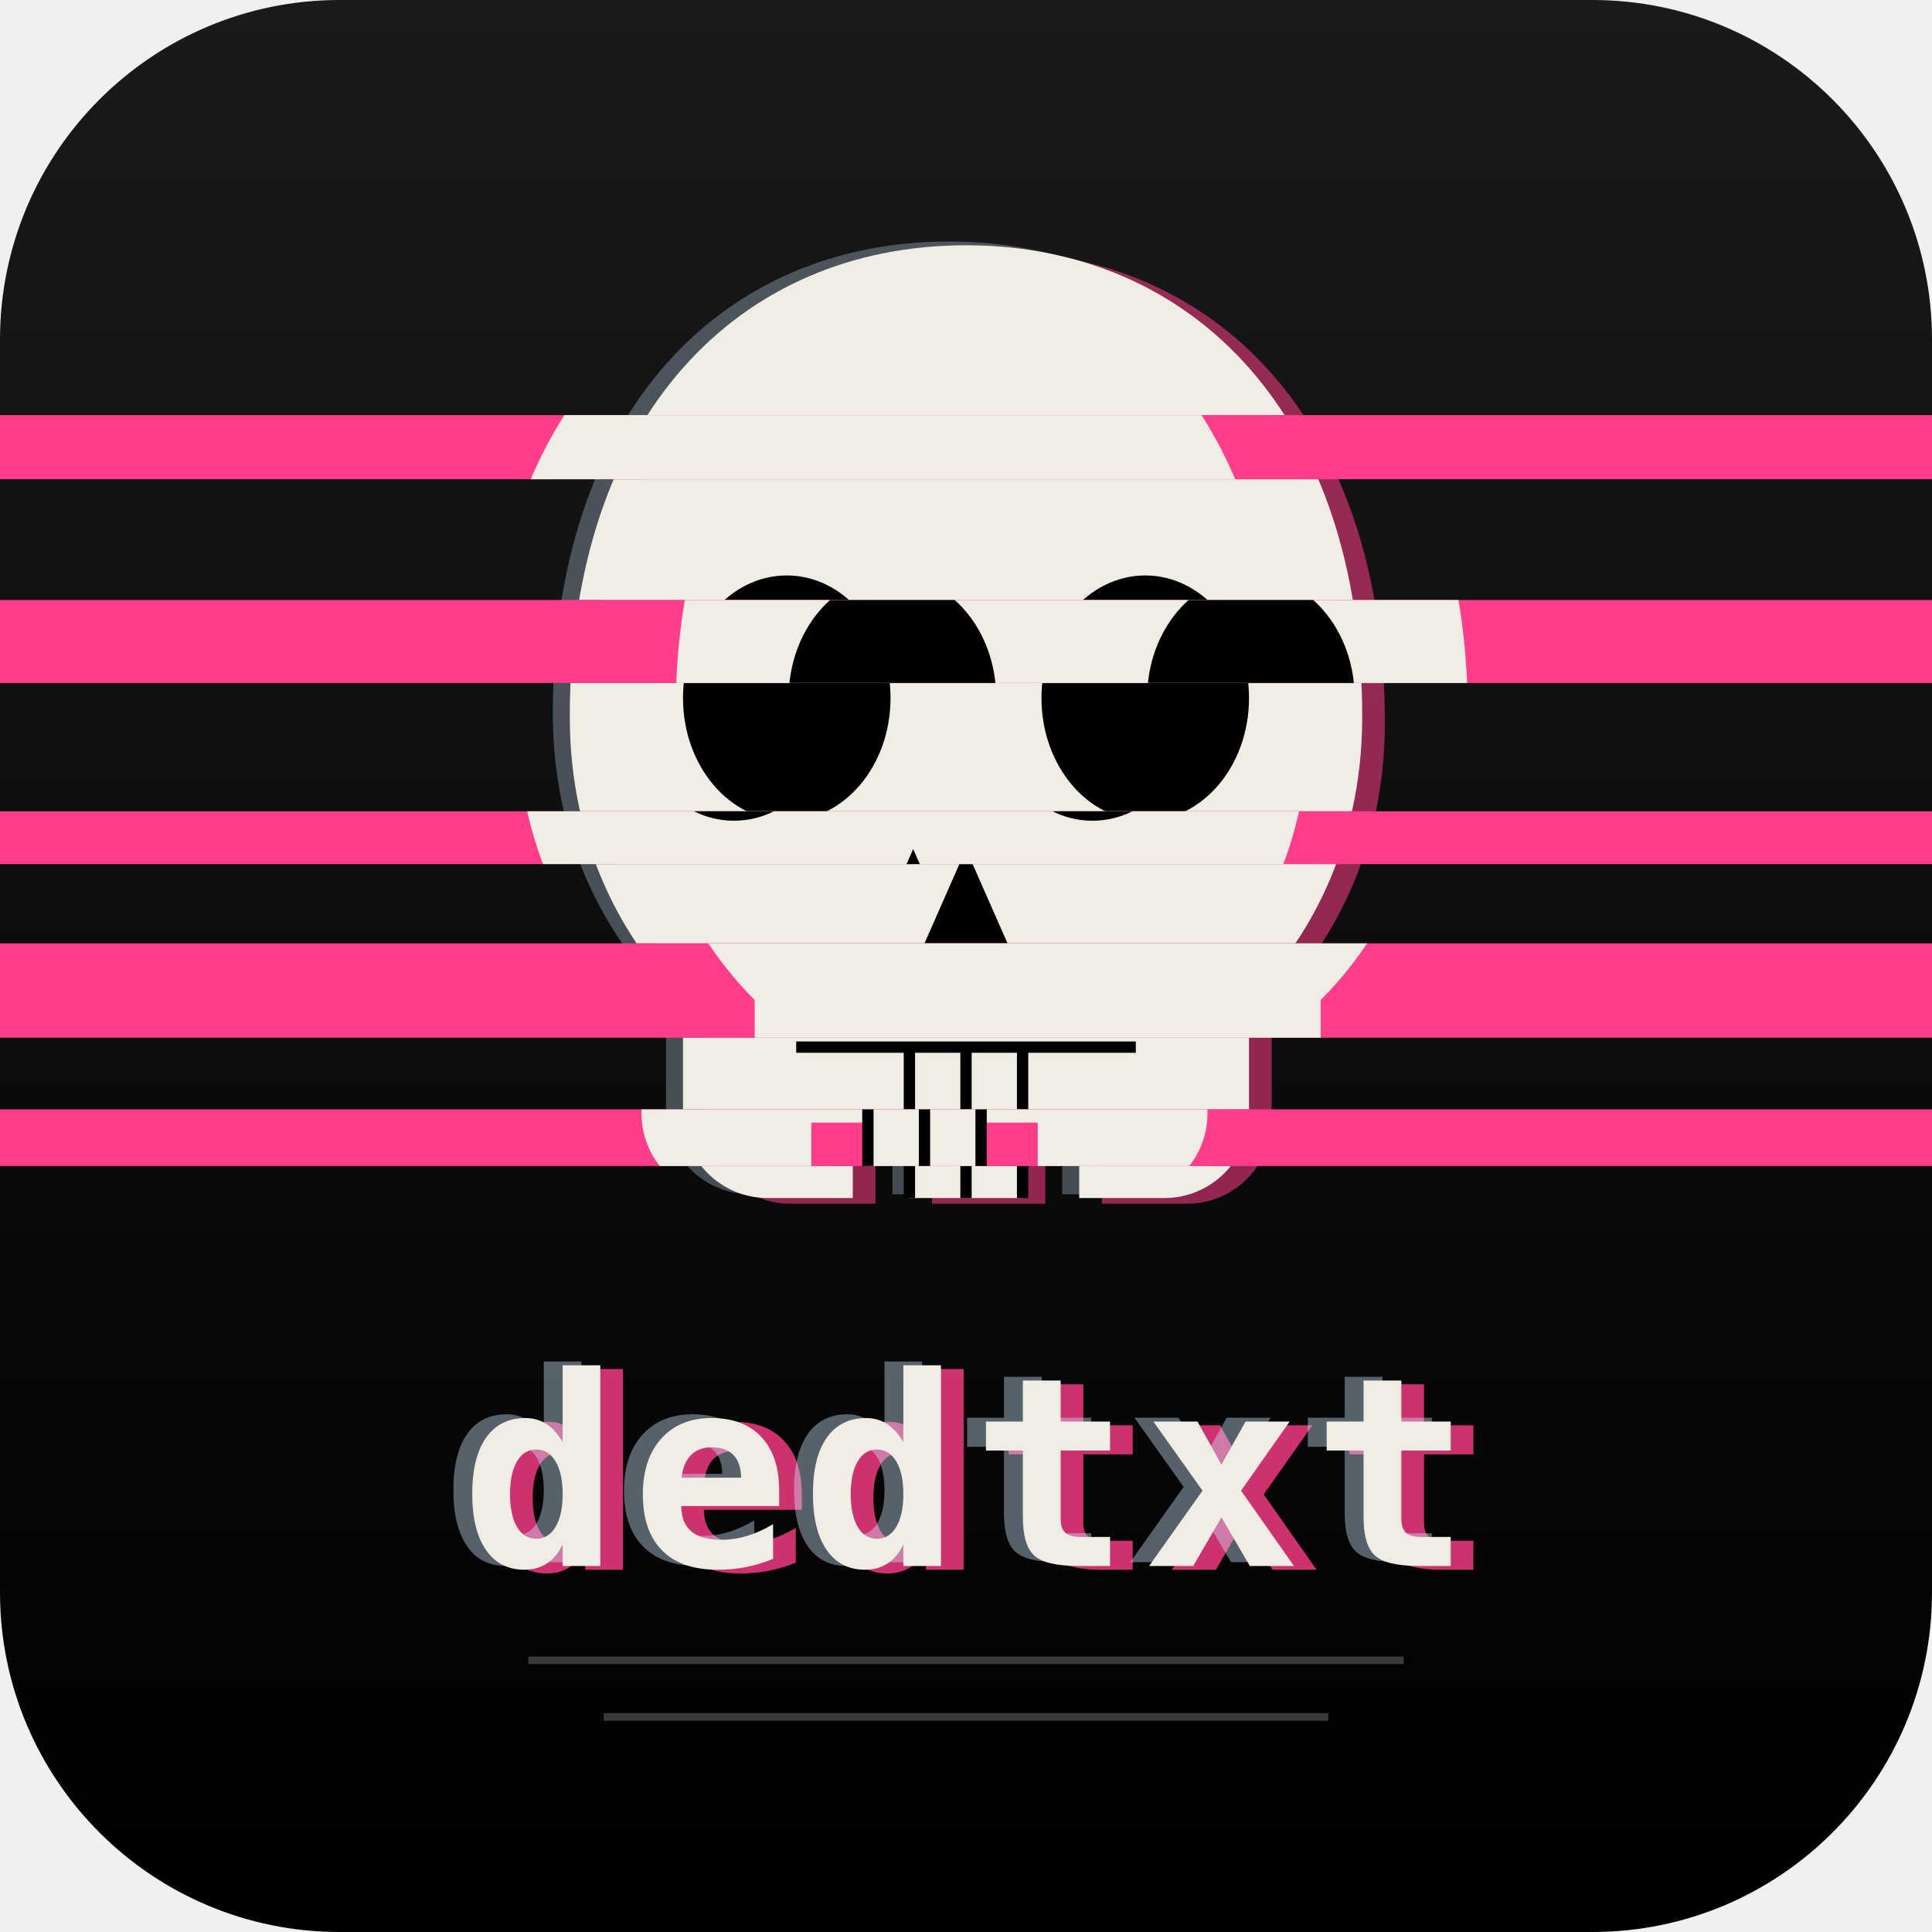
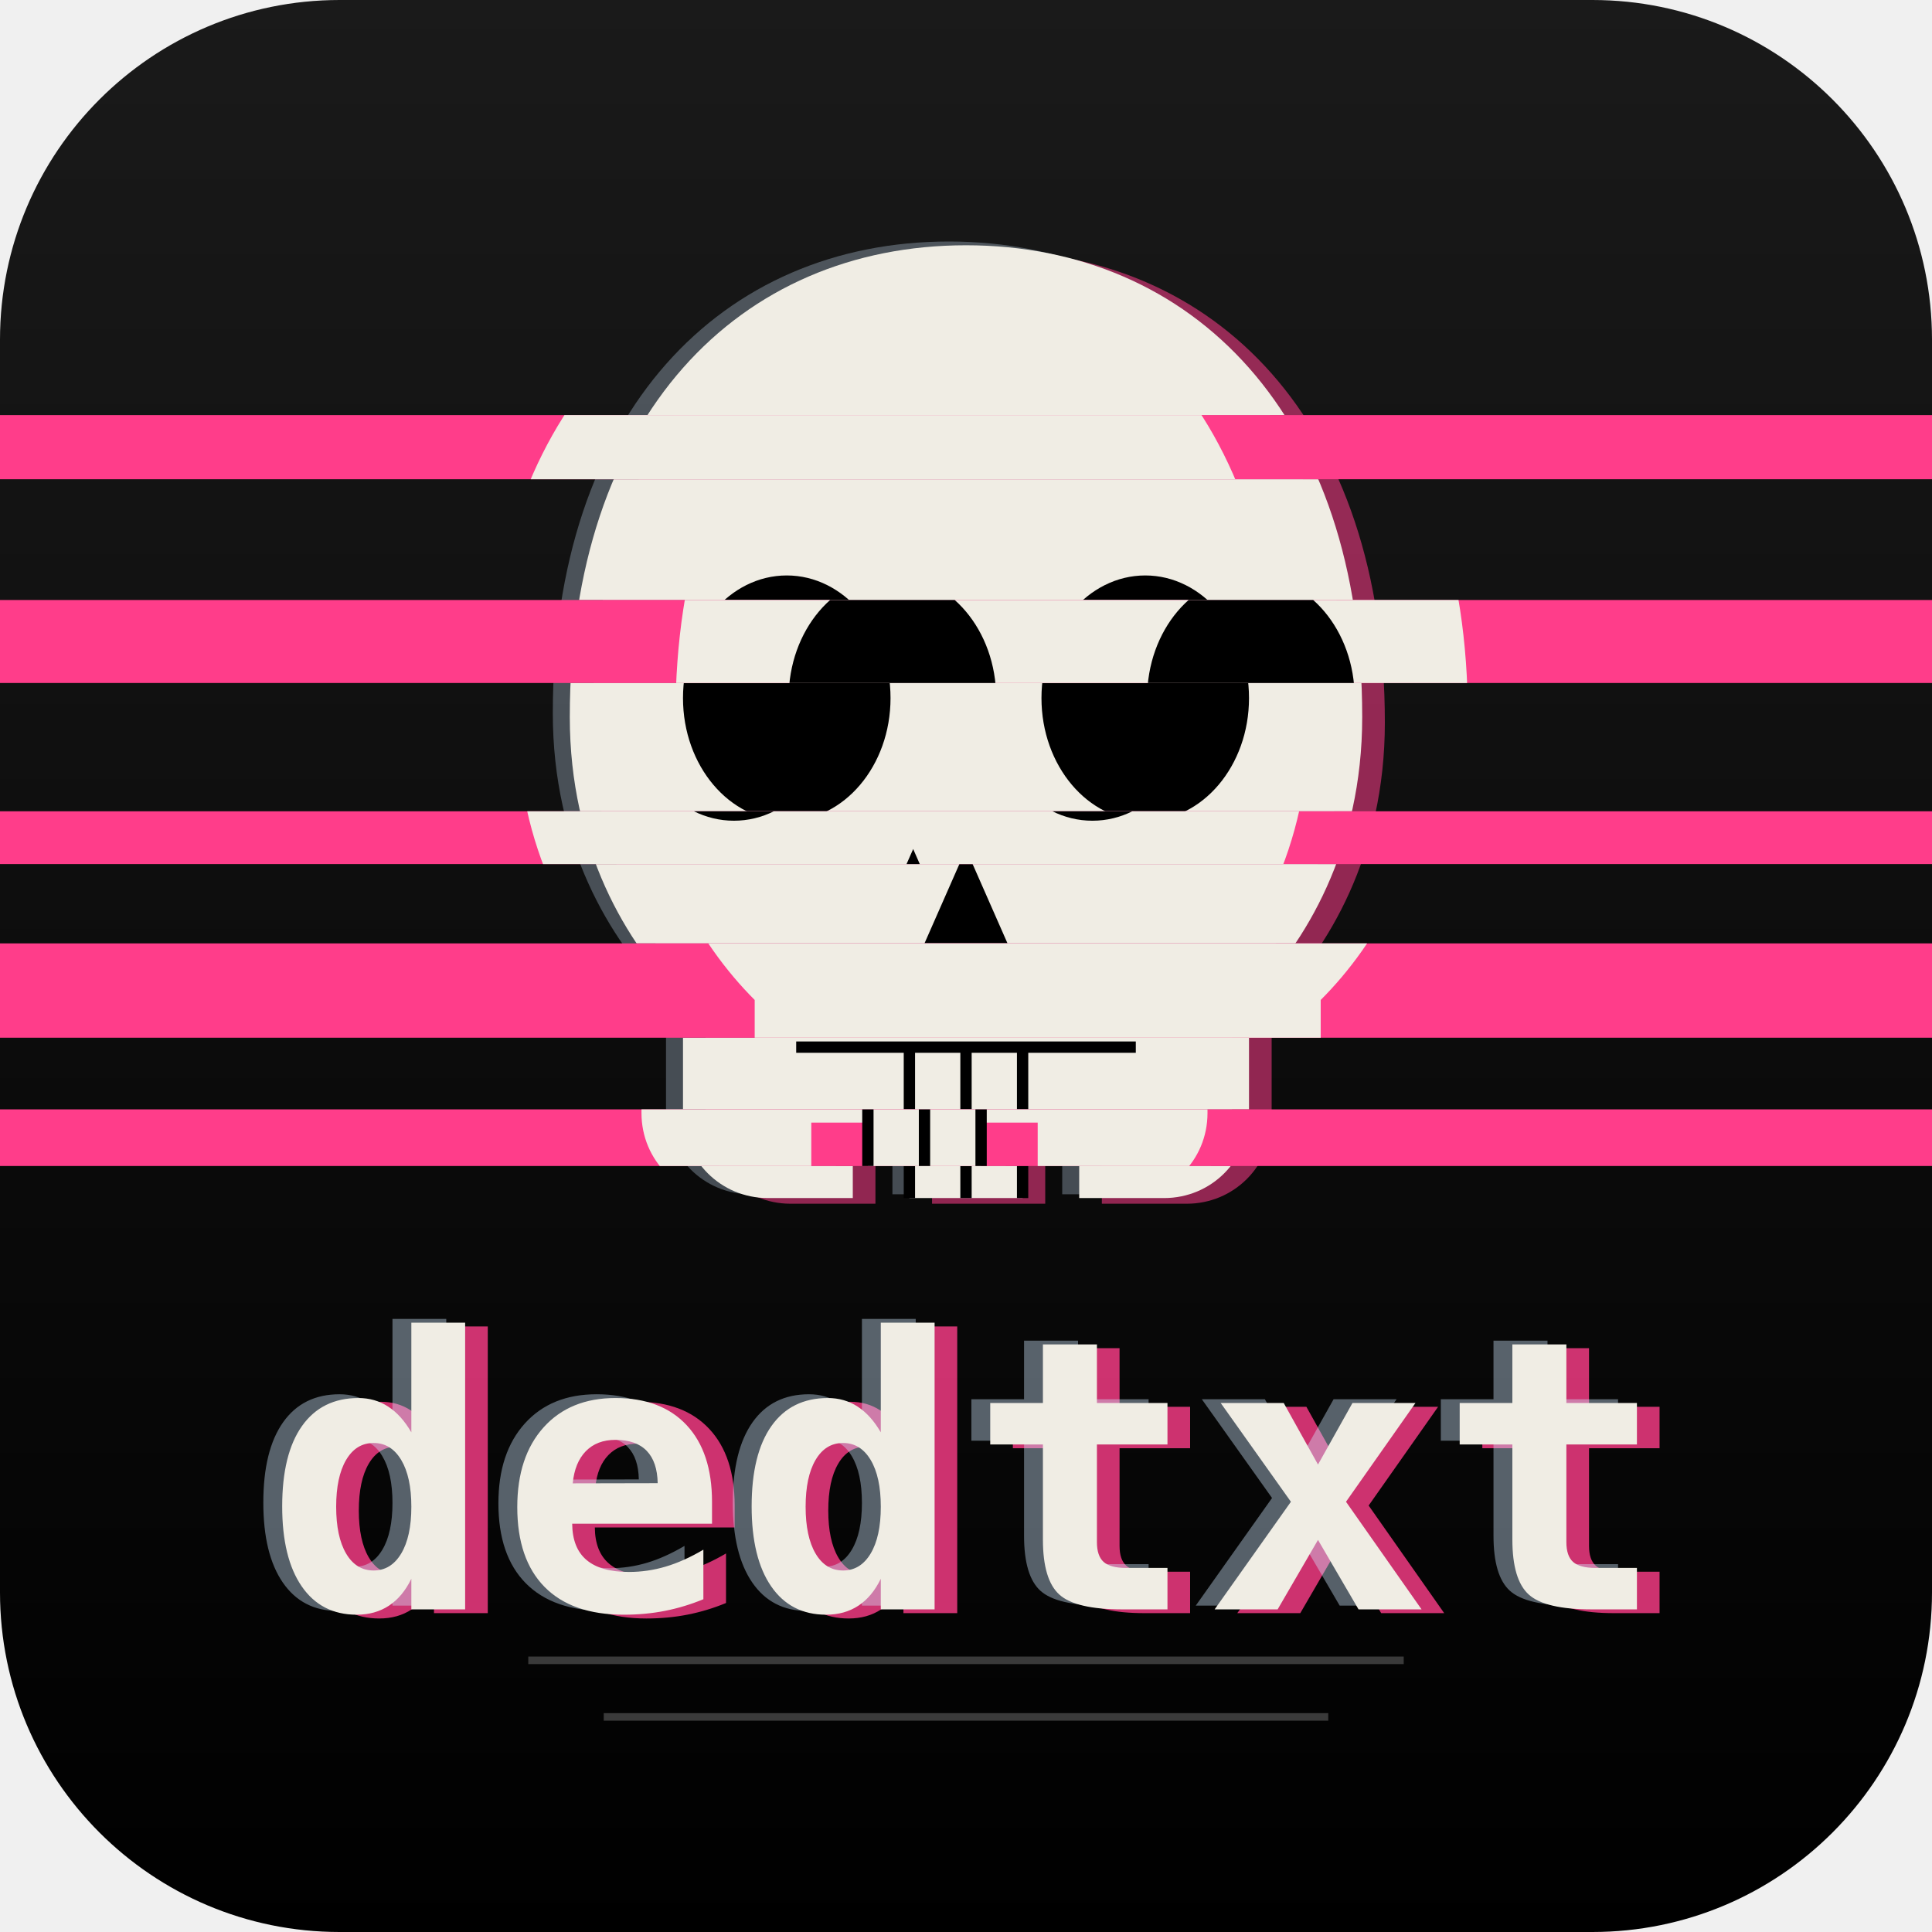
<svg xmlns="http://www.w3.org/2000/svg" viewBox="0 0 1024 1024">
  <defs>
    <linearGradient id="bg14" x1="0" y1="0" x2="0" y2="1">
      <stop offset="0%" stop-color="#1a1a1a" />
      <stop offset="100%" stop-color="#000000" />
    </linearGradient>
    <clipPath id="clip14">
      <rect width="1024" height="1024" rx="180" ry="180" />
    </clipPath>
    <symbol id="skull14" overflow="visible">
      <g transform="translate(512 420)">
        <path fill="#f0ede4" d="           M -210 -40           C -210 -200, -120 -290, 0 -290           C 120 -290, 210 -200, 210 -40           C 210 30, 180 80, 150 110           L 150 170           C 150 195, 130 215, 105 215           L 60 215 L 60 175 L 30 175 L 30 215           L -30 215 L -30 175 L -60 175 L -60 215           L -105 215           C -130 215, -150 195, -150 170           L -150 110           C -180 80, -210 30, -210 -40 Z         " />
        <ellipse cx="-95" cy="-50" rx="55" ry="65" fill="#000000" />
        <ellipse cx="95" cy="-50" rx="55" ry="65" fill="#000000" />
        <path d="M 0 30 L -22 80 L 22 80 Z" fill="#000000" />
        <g stroke="#000000" stroke-width="6">
          <line x1="-30" y1="135" x2="-30" y2="215" />
          <line x1="30" y1="135" x2="30" y2="215" />
          <line x1="0" y1="135" x2="0" y2="215" />
          <line x1="-90" y1="135" x2="90" y2="135" />
        </g>
      </g>
    </symbol>
    <symbol id="skullSilhouette14" overflow="visible">
      <path transform="translate(512 420)" d="         M -210 -40         C -210 -200, -120 -290, 0 -290         C 120 -290, 210 -200, 210 -40         C 210 30, 180 80, 150 110         L 150 170         C 150 195, 130 215, 105 215         L 60 215 L 60 175 L 30 175 L 30 215         L -30 215 L -30 175 L -60 175 L -60 215         L -105 215         C -130 215, -150 195, -150 170         L -150 110         C -180 80, -210 30, -210 -40 Z       " />
    </symbol>
    <clipPath id="slice14-a">
      <rect x="0" y="220" width="1024" height="34" />
    </clipPath>
    <clipPath id="slice14-b">
      <rect x="0" y="318" width="1024" height="44" />
    </clipPath>
    <clipPath id="slice14-c">
      <rect x="0" y="430" width="1024" height="28" />
    </clipPath>
    <clipPath id="slice14-d">
      <rect x="0" y="500" width="1024" height="50" />
    </clipPath>
    <clipPath id="slice14-e">
      <rect x="0" y="588" width="1024" height="30" />
    </clipPath>
    <mask id="rest14">
      <rect width="1024" height="1024" fill="#fff" />
      <rect x="0" y="220" width="1024" height="34" fill="#000" />
      <rect x="0" y="318" width="1024" height="44" fill="#000" />
      <rect x="0" y="430" width="1024" height="28" fill="#000" />
      <rect x="0" y="500" width="1024" height="50" fill="#000" />
      <rect x="0" y="588" width="1024" height="30" fill="#000" />
    </mask>
  </defs>
  <rect width="1024" height="1024" rx="180" ry="180" fill="url(#bg14)" />
  <g clip-path="url(#clip14)">
    <g transform="translate(12 3)" opacity="0.55">
      <use href="#skullSilhouette14" fill="#ff3d8a" />
    </g>
    <g transform="translate(-9 -2)" opacity="0.3">
      <use href="#skullSilhouette14" fill="#cfe9ff" />
    </g>
    <g mask="url(#rest14)">
      <use href="#skull14" />
    </g>
    <g clip-path="url(#slice14-a)">
      <rect x="0" y="220" width="1024" height="34" fill="#ff3d8a" />
      <g transform="translate(-44 0)">
        <use href="#skull14" />
      </g>
    </g>
    <g clip-path="url(#slice14-b)">
      <rect x="0" y="318" width="1024" height="44" fill="#ff3d8a" />
      <g transform="translate(56 0)">
        <use href="#skull14" />
      </g>
    </g>
    <g clip-path="url(#slice14-c)">
      <rect x="0" y="430" width="1024" height="28" fill="#ff3d8a" />
      <g transform="translate(-28 0)">
        <use href="#skull14" />
      </g>
    </g>
    <g clip-path="url(#slice14-d)">
      <rect x="0" y="500" width="1024" height="50" fill="#ff3d8a" />
      <g transform="translate(38 0)">
        <use href="#skull14" />
      </g>
    </g>
    <g clip-path="url(#slice14-e)">
      <rect x="0" y="588" width="1024" height="30" fill="#ff3d8a" />
      <g transform="translate(-22 0)">
        <use href="#skull14" />
      </g>
    </g>
  </g>
-   <g font-family="ui-monospace, SFMono-Regular, Menlo, Consolas, monospace" font-size="140" font-weight="700" text-anchor="middle" letter-spacing="6">
-     <text x="524" y="832" fill="#ff3d8a" opacity="0.8">dedtxt</text>
-     <text x="502" y="828" fill="#cfe9ff" opacity="0.4">dedtxt</text>
-     <text x="512" y="830" fill="#f0ede4">dedtxt</text>
+   <g font-family="ui-monospace, SFMono-Regular, Menlo, Consolas, monospace" font-size="200" font-weight="700" text-anchor="middle" letter-spacing="4">
+     <text x="524" y="855" fill="#ff3d8a" opacity="0.8">dedtxt</text>
+     <text x="502" y="851" fill="#cfe9ff" opacity="0.4">dedtxt</text>
+     <text x="512" y="853" fill="#f0ede4">dedtxt</text>
  </g>
  <g stroke="#3a3a3a" stroke-width="4">
    <line x1="280" y1="880" x2="744" y2="880" />
    <line x1="320" y1="910" x2="704" y2="910" />
  </g>
</svg>
